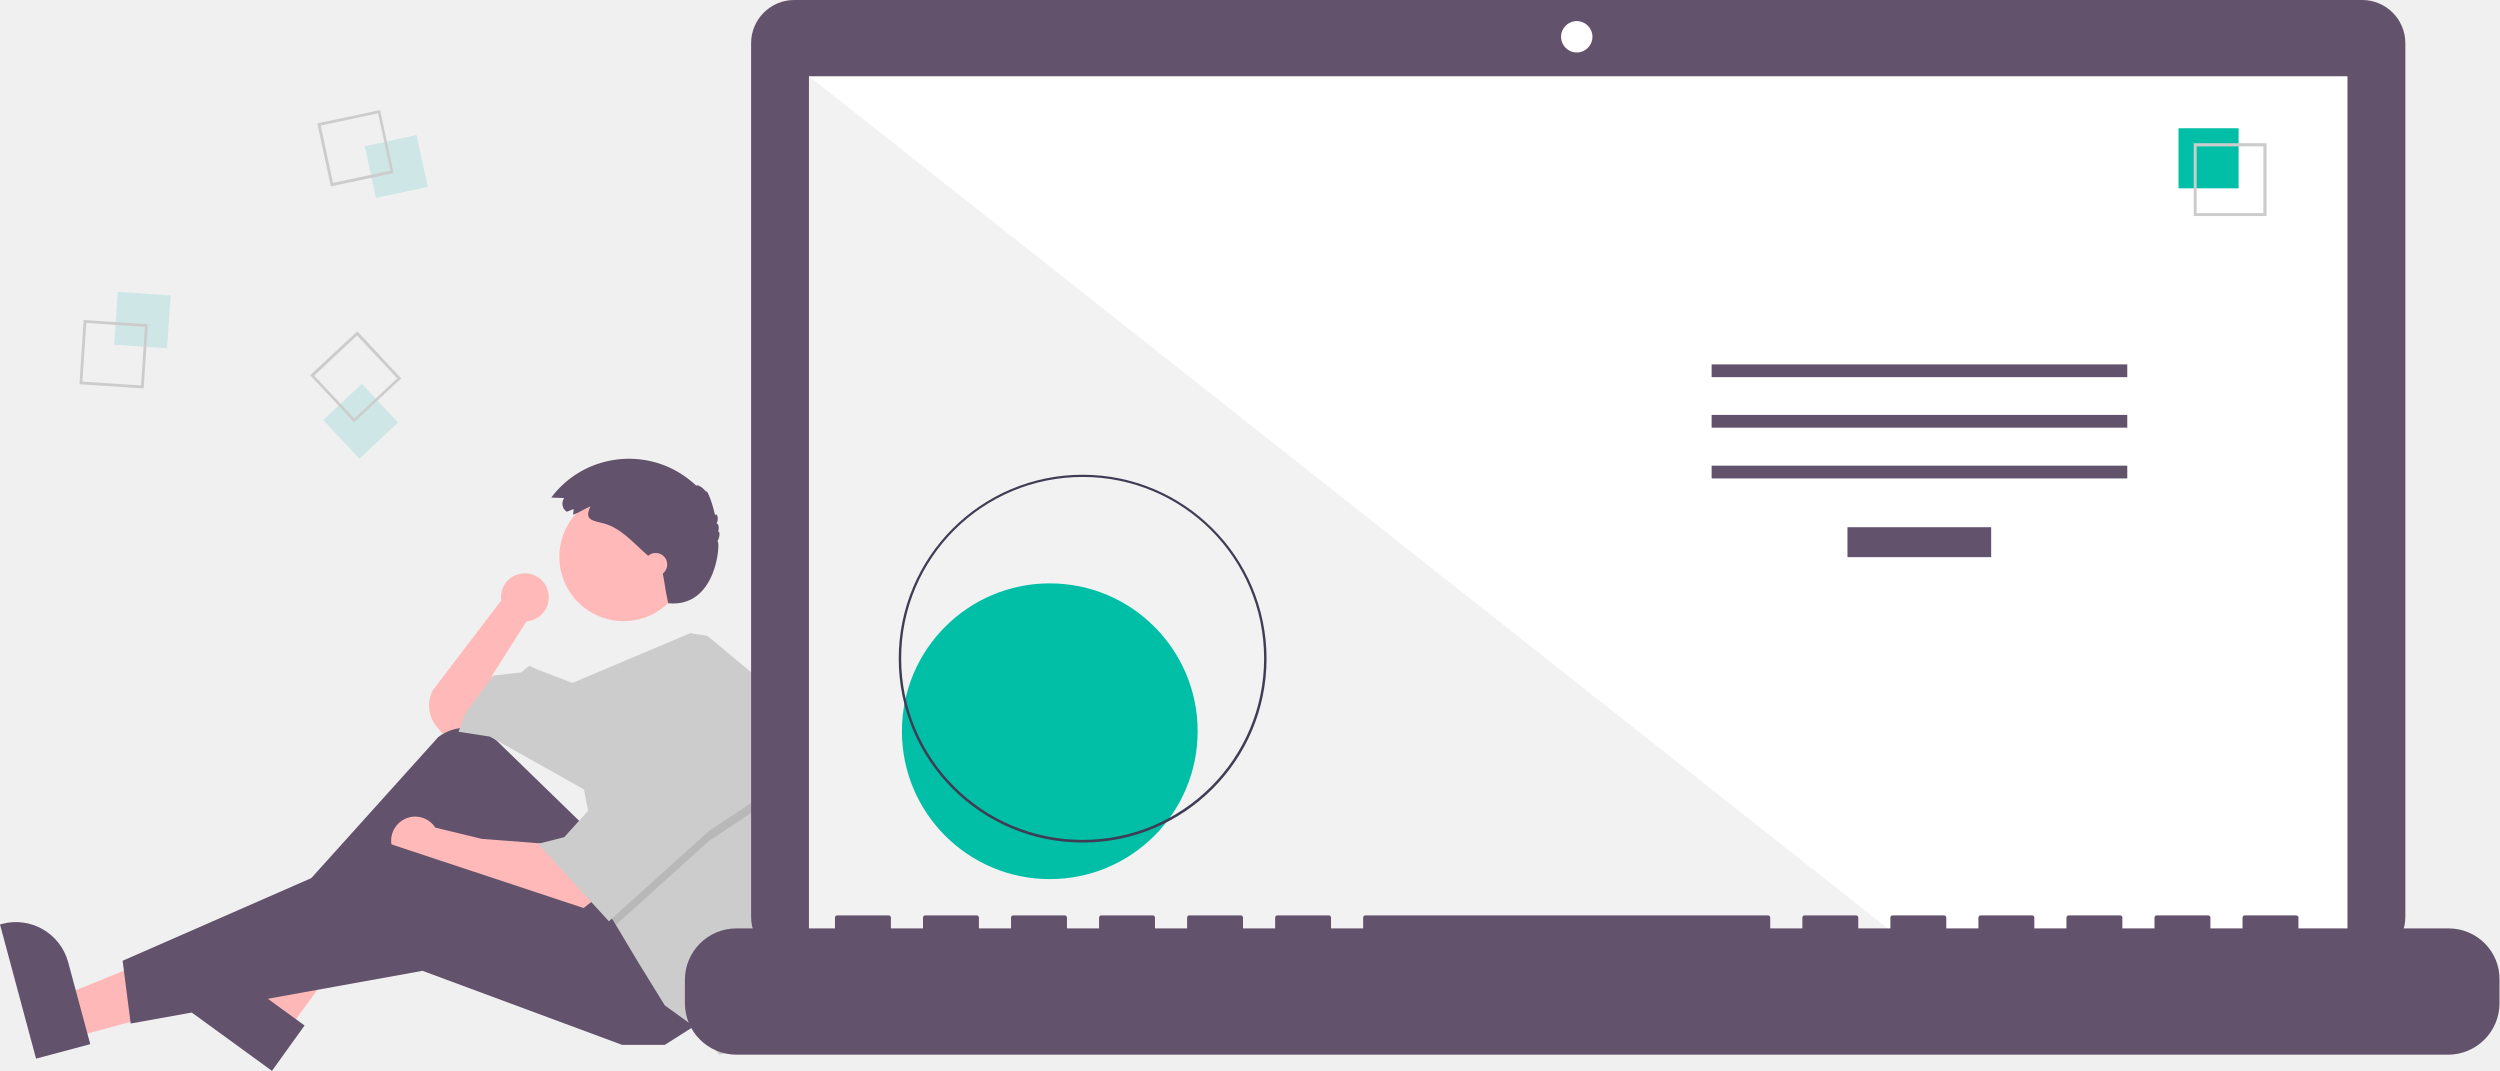
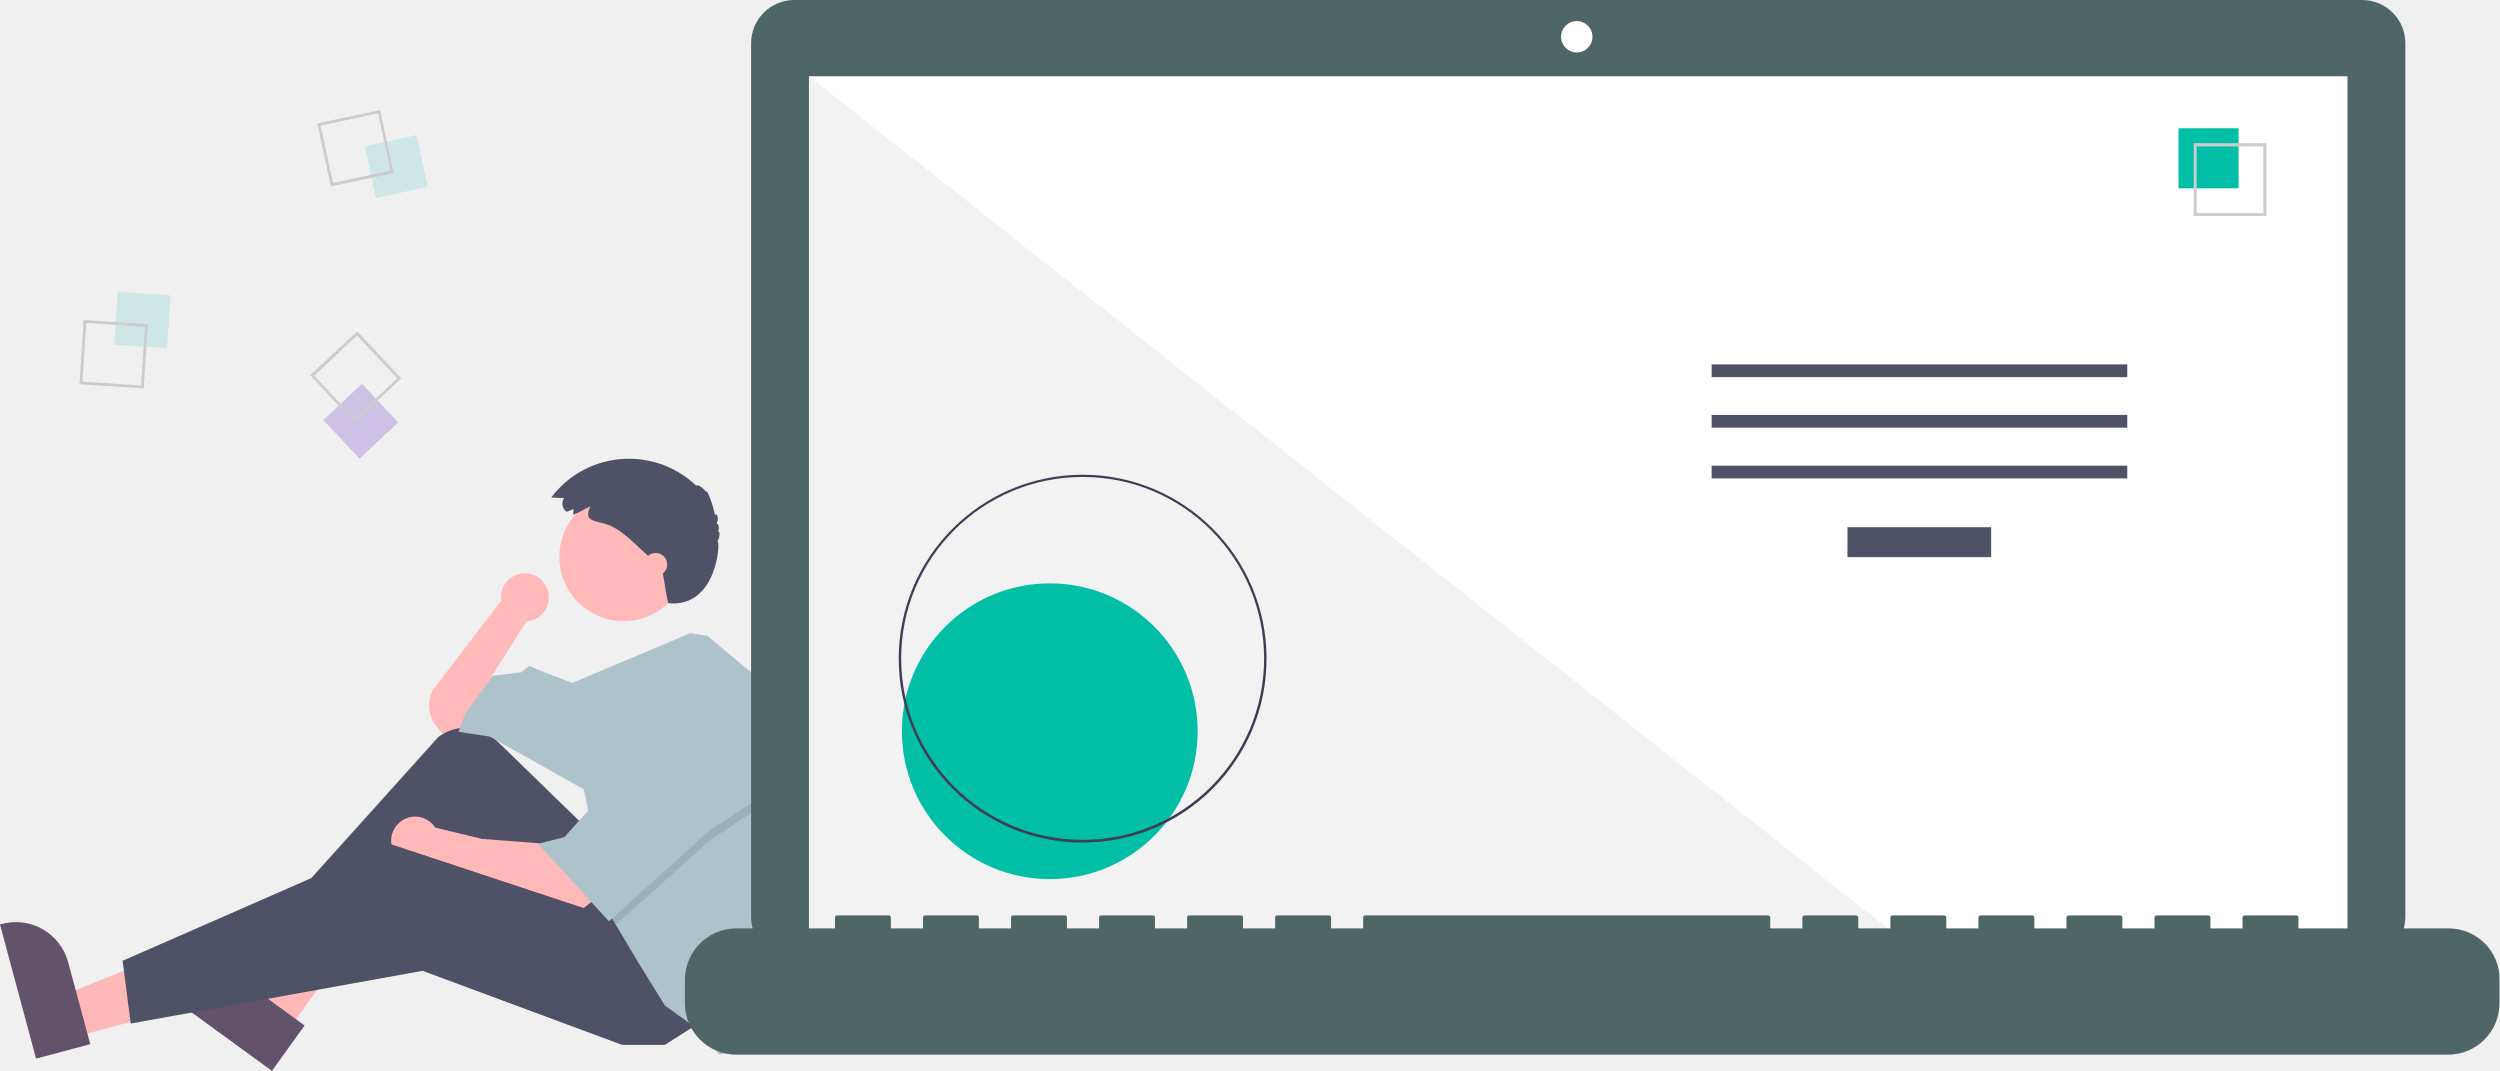
<svg xmlns="http://www.w3.org/2000/svg" version="1.1" id="Capa_1" x="0px" y="0px" viewBox="0 0 1019.5 436.7" style="enable-background:new 0 0 1019.5 436.7;" xml:space="preserve">
  <style type="text/css">
	.st0{fill:#FFB9B9;}
	.st1{fill:#FFB8B8;}
	.st2{fill:#62526C;}
- 	.st3{fill:#CCCCCC;}
- 	.st4{opacity:0.1;enable-background:new    ;}
- 	.st5{fill:#CEE6E6;}
- 	.st6{fill:#FFFFFF;}
- 	.st7{fill:#F2F2F2;}
- 	.st8{fill:#00BFA6;}
- 	.st9{fill:#3F3D56;}
+ 	.st3{fill:#4F5166;}
+ 	.st4{fill:#AEC2CC;}
+ 	.st5{opacity:0.1;enable-background:new    ;}
+ 	.st6{fill:#CEE6E6;}
+ 	.st7{fill:#CCCCCC;}
+ 	.st8{fill:#CEC1E6;}
+ 	.st9{fill:#4F6666;}
+ 	.st10{fill:#FFFFFF;}
+ 	.st11{fill:#F2F2F2;}
+ 	.st12{fill:#00BFA6;}
+ 	.st13{fill:#3F3D56;}
</style>
  <path class="st0" d="M223.8,243.6c0-5.4-4.3-9.8-9.7-9.8s-9.8,4.3-9.8,9.7c0,0.5,0,0.9,0.1,1.4l-28,36.7c-2.4,4.9-1.7,10.8,1.8,14.9  l2.2,2.6l10.1-2l11.4-10.1l-1.3-11.4l14.1-22.2l0,0C219.8,253,223.8,248.8,223.8,243.6z" />
  <polygon class="st1" points="30,423 25.5,406 88.8,380.3 95.5,405.3 " />
  <path class="st2" d="M14.7,431.7L0,377l0.7-0.2c11.8-3.2,23.9,3.8,27.1,15.6l0,0l9,33.4L14.7,431.7z" />
  <polygon class="st1" points="117.3,420.3 103.1,409.9 136.2,350.1 157.2,365.4 " />
  <path class="st2" d="M110.9,436.7L65,403.3l0.4-0.6c7.2-9.9,21-12,30.8-4.9l0,0l28,20.4L110.9,436.7z" />
-   <path class="st2" d="M238.2,336.7l-35.8-34.8c-6.5-6.3-16.6-6.8-23.7-1.3l-67.6,75.1l6.1,9.4l64.5-43.7l43.7,57.1l41.7-20.8  L238.2,336.7z" />
+   <path class="st3" d="M238.2,336.7l-35.8-34.8c-6.5-6.3-16.6-6.8-23.7-1.3l-67.6,75.1l6.1,9.4l64.5-43.7l43.7,57.1l41.7-20.8  L238.2,336.7z" />
  <path class="st0" d="M222.7,344.1l-26.2-2l-19-4.6c-2.9-4.5-8.9-5.9-13.5-2.9c-4.5,2.9-5.9,8.9-2.9,13.5c2.9,4.5,8.9,5.9,13.5,2.9  c0.4-0.2,0.8-0.5,1.1-0.8l0,0l11.4,4.7l49.1,16.8l6-4.7L222.7,344.1z" />
-   <polygon class="st2" points="285.9,416.7 271.1,426.1 253.7,426.1 172.3,395.9 53.3,417.4 50,391.8 158.9,344.1 254.3,375.7 " />
+   <polygon class="st3" points="285.9,416.7 271.1,426.1 253.7,426.1 172.3,395.9 53.3,417.4 50,391.8 158.9,344.1 254.3,375.7 " />
  <circle class="st0" cx="254.3" cy="227.1" r="26.2" />
-   <path class="st3" d="M322.2,331.8c0,15.8-2.5,31.5-7.4,46.6l-2,6l-9.4,43l-10.1,2.7l-7.4-9.4L271.1,410l-10.8-17.5l-9.2-15.4  l-2.9-4.8l-10.1-50.4l-38.3-21.5l-12.8-2l2.7-7.4l11.4-15.5l11.4-1.3l3.4-2.7l2.7,1.3l14.8,5.7l48.1-20.3l7,1.1l24.2,20.2  C319,296.3,322.2,314,322.2,331.8z" />
-   <polygon class="st4" points="314.8,325.9 289.3,342.8 251.2,377.1 248.3,372.3 240.2,332 242.2,332 263.1,293.7 " />
-   <polygon class="st3" points="263.1,289.6 242.2,328 230.1,341.4 219.4,344.1 248.3,375.7 289.3,338.7 314.8,321.9 " />
-   <path class="st2" d="M233.9,207.6l-2.8,1.1c-1.8-1.2-2.3-3.7-1.1-5.5l0,0c0,0,0,0,0-0.1l-5.2-0.2c13.1-17.5,38-21,55.5-7.9  c1.3,1,2.5,2,3.7,3.1c0.2-0.8,2.8,0.8,3.9,2.4c0.4-1.3,2.8,5.1,3.7,9.7c0.4-1.5,1.9,0.9,0.6,3.3c0.9-0.1,1.2,2.1,0.6,3.3  c0.9-0.4,0.8,2.2-0.2,3.9c1.3-0.1-0.1,27.3-20.1,25.3c-1.4-6.4-1-6-2.6-14.2c-0.8-0.8-1.6-1.5-2.4-2.3l-4.5-4  c-5.2-4.6-10-10.3-17-12.1c-4.8-1.2-7.8-1.5-5.2-6.9c-2.4,1-4.6,2.5-7,3.4C233.6,209.2,234,208.4,233.9,207.6z" />
+   <path class="st4" d="M322.2,331.8c0,15.8-2.5,31.5-7.4,46.6l-2,6l-9.4,43l-10.1,2.7l-7.4-9.4L271.1,410l-10.8-17.5l-9.2-15.4  l-2.9-4.8l-10.1-50.4l-38.3-21.5l-12.8-2l2.7-7.4l11.4-15.5l11.4-1.3l3.4-2.7l2.7,1.3l14.8,5.7l48.1-20.3l7,1.1l24.2,20.2  C319,296.3,322.2,314,322.2,331.8z" />
+   <polygon class="st5" points="314.8,325.9 289.3,342.8 251.2,377.1 248.3,372.3 240.2,332 242.2,332 263.1,293.7 " />
+   <polygon class="st4" points="263.1,289.6 242.2,328 230.1,341.4 219.4,344.1 248.3,375.7 289.3,338.7 314.8,321.9 " />
+   <path class="st3" d="M233.9,207.6l-2.8,1.1c-1.8-1.2-2.3-3.7-1.1-5.5l0,0c0,0,0,0,0-0.1l-5.2-0.2c13.1-17.5,38-21,55.5-7.9  c1.3,1,2.5,2,3.7,3.1c0.2-0.8,2.8,0.8,3.9,2.4c0.4-1.3,2.8,5.1,3.7,9.7c0.4-1.5,1.9,0.9,0.6,3.3c0.9-0.1,1.2,2.1,0.6,3.3  c0.9-0.4,0.8,2.2-0.2,3.9c1.3-0.1-0.1,27.3-20.1,25.3c-1.4-6.4-1-6-2.6-14.2c-0.8-0.8-1.6-1.5-2.4-2.3l-4.5-4  c-5.2-4.6-10-10.3-17-12.1c-4.8-1.2-7.8-1.5-5.2-6.9c-2.4,1-4.6,2.5-7,3.4C233.6,209.2,234,208.4,233.9,207.6z" />
  <circle class="st0" cx="267.4" cy="230.2" r="4.7" />
-   <rect x="47.2" y="119.7" transform="matrix(6.644879e-02 -0.9978 0.9978 6.644879e-02 -76.0059 179.725)" class="st5" width="21.6" height="21.6" />
-   <path class="st3" d="M34.1,130.5l26.2,1.7l-1.7,26.2l-26.2-1.7L34.1,130.5z M59.1,133.3l-23.9-1.6l-1.6,23.9l23.9,1.6L59.1,133.3z" />
-   <rect x="150.8" y="57.1" transform="matrix(0.9777 -0.2101 0.2101 0.9777 -10.6562 35.4666)" class="st5" width="21.6" height="21.6" />
-   <path class="st3" d="M155,44.9l5.5,25.7L134.9,76l-5.5-25.7L155,44.9z M159.2,69.6l-5-23.4l-23.4,5l5,23.4L159.2,69.6z" />
-   <rect x="136.3" y="161" transform="matrix(0.7298 -0.6836 0.6836 0.7298 -77.7323 146.9805)" class="st5" width="21.6" height="21.6" />
-   <path class="st3" d="M163.6,154.3l-19.2,17.9L126.5,153l19.2-17.9L163.6,154.3z M144.5,170.7l17.5-16.4l-16.4-17.5l-17.5,16.4  L144.5,170.7z" />
-   <path class="st2" d="M963.3,0H323.9c-9.7,0-17.6,7.9-17.6,17.6l0,0v356.3c0,9.7,7.9,17.6,17.6,17.6l0,0h639.4  c9.7,0,17.6-7.9,17.6-17.6V17.6C980.9,7.9,973,0,963.3,0L963.3,0z" />
-   <rect x="329.9" y="31.1" class="st6" width="627.4" height="353.9" />
-   <circle class="st6" cx="643" cy="15" r="6.4" />
-   <polygon class="st7" points="777.9,385 329.9,385 329.9,31.1 " />
-   <circle class="st8" cx="428.1" cy="298.2" r="60.3" />
-   <path class="st9" d="M441.5,343.6c-41.4,0-75-33.6-75-75s33.6-75,75-75s75,33.6,75,75S482.9,343.6,441.5,343.6L441.5,343.6z   M441.5,194.5c-40.9,0-74,33.1-74,74s33.1,74,74,74s74-33.1,74-74S482.4,194.5,441.5,194.5L441.5,194.5L441.5,194.5z" />
-   <rect x="753.4" y="215" class="st2" width="58.6" height="12.2" />
-   <rect x="698" y="148.6" class="st2" width="169.5" height="5.2" />
-   <rect x="698" y="169.2" class="st2" width="169.5" height="5.2" />
-   <rect x="698" y="189.9" class="st2" width="169.5" height="5.2" />
-   <rect x="888.4" y="52.3" class="st8" width="24.5" height="24.5" />
-   <path class="st3" d="M924.3,88.1h-29.7V58.4h29.7V88.1z M895.8,86.9H923V59.7h-27.2V86.9z" />
-   <path class="st2" d="M998.5,378.6h-61.2v-4.4c0-0.5-0.4-0.9-0.9-0.9l0,0h-21c-0.5,0-0.9,0.4-0.9,0.9l0,0v4.4h-13.1v-4.4  c0-0.5-0.4-0.9-0.9-0.9l0,0h-21c-0.5,0-0.9,0.4-0.9,0.9l0,0l0,0v4.4h-13.1v-4.4c0-0.5-0.4-0.9-0.9-0.9l0,0h-21  c-0.5,0-0.9,0.4-0.9,0.9l0,0l0,0v4.4h-13.1v-4.4c0-0.5-0.4-0.9-0.9-0.9l0,0h-21c-0.5,0-0.9,0.4-0.9,0.9l0,0v4.4h-13.1v-4.4  c0-0.5-0.4-0.9-0.9-0.9l0,0h-21c-0.5,0-0.9,0.4-0.9,0.9l0,0l0,0v4.4h-13.1v-4.4c0-0.5-0.4-0.9-0.9-0.9l0,0h-21  c-0.5,0-0.9,0.4-0.9,0.9l0,0l0,0v4.4h-13.1v-4.4c0-0.5-0.4-0.9-0.9-0.9l0,0H556.8c-0.5,0-0.9,0.4-0.9,0.9l0,0l0,0v4.4h-13.1v-4.4  c0-0.5-0.4-0.9-0.9-0.9l0,0h-21c-0.5,0-0.9,0.4-0.9,0.9l0,0l0,0v4.4h-13.1v-4.4c0-0.5-0.4-0.9-0.9-0.9l0,0h-21  c-0.5,0-0.9,0.4-0.9,0.9l0,0l0,0v4.4H471v-4.4c0-0.5-0.4-0.9-0.9-0.9l0,0h-21c-0.5,0-0.9,0.4-0.9,0.9l0,0l0,0v4.4h-13.1v-4.4  c0-0.5-0.4-0.9-0.9-0.9l0,0h-21c-0.5,0-0.9,0.4-0.9,0.9l0,0l0,0v4.4h-13.1v-4.4c0-0.5-0.4-0.9-0.9-0.9l0,0h-21  c-0.5,0-0.9,0.4-0.9,0.9v4.4h-13.1v-4.4c0-0.5-0.4-0.9-0.9-0.9l0,0h-21c-0.5,0-0.9,0.4-0.9,0.9l0,0v4.4h-40.2c-11.6,0-21,9.4-21,21  v9.5c0,11.6,9.4,21,21,21h698c11.6,0,21-9.4,21-21v-9.5C1019.5,388,1010.1,378.6,998.5,378.6L998.5,378.6z" />
+   <rect x="47.2" y="119.7" transform="matrix(6.644745e-02 -0.9978 0.9978 6.644745e-02 -76.0106 179.7254)" class="st6" width="21.6" height="21.6" />
+   <path class="st7" d="M34.1,130.5l26.2,1.7l-1.7,26.2l-26.2-1.7L34.1,130.5z M59.1,133.3l-23.9-1.6l-1.6,23.9l23.9,1.6L59.1,133.3z" />
+   <rect x="150.8" y="57.1" transform="matrix(0.9777 -0.2101 0.2101 0.9777 -10.659 35.4677)" class="st6" width="21.6" height="21.6" />
+   <path class="st7" d="M155,44.9l5.5,25.7L134.9,76l-5.5-25.7L155,44.9z M159.2,69.6l-5-23.4l-23.4,5l5,23.4L159.2,69.6z" />
+   <rect x="136.3" y="161" transform="matrix(0.7298 -0.6836 0.6836 0.7298 -77.6938 146.9559)" class="st8" width="21.6" height="21.6" />
+   <path class="st7" d="M163.6,154.3l-19.2,17.9L126.5,153l19.2-17.9L163.6,154.3z M144.5,170.7l17.5-16.4l-16.4-17.5l-17.5,16.4  L144.5,170.7z" />
+   <path class="st9" d="M963.3,0H323.9c-9.7,0-17.6,7.9-17.6,17.6l0,0v356.3c0,9.7,7.9,17.6,17.6,17.6l0,0h639.4  c9.7,0,17.6-7.9,17.6-17.6V17.6C980.9,7.9,973,0,963.3,0L963.3,0z" />
+   <rect x="329.9" y="31.1" class="st10" width="627.4" height="353.9" />
+   <circle class="st10" cx="643" cy="15" r="6.4" />
+   <polygon class="st11" points="777.9,385 329.9,385 329.9,31.1 " />
+   <circle class="st12" cx="428.1" cy="298.2" r="60.3" />
+   <path class="st13" d="M441.5,343.6c-41.4,0-75-33.6-75-75s33.6-75,75-75s75,33.6,75,75S482.9,343.6,441.5,343.6L441.5,343.6z   M441.5,194.5c-40.9,0-74,33.1-74,74s33.1,74,74,74s74-33.1,74-74S482.4,194.5,441.5,194.5L441.5,194.5L441.5,194.5z" />
+   <rect x="753.4" y="215" class="st3" width="58.6" height="12.2" />
+   <rect x="698" y="148.6" class="st3" width="169.5" height="5.2" />
+   <rect x="698" y="169.2" class="st3" width="169.5" height="5.2" />
+   <rect x="698" y="189.9" class="st3" width="169.5" height="5.2" />
+   <rect x="888.4" y="52.3" class="st12" width="24.5" height="24.5" />
+   <path class="st7" d="M924.3,88.1h-29.7V58.4h29.7V88.1z M895.8,86.9H923V59.7h-27.2V86.9z" />
+   <path class="st9" d="M998.5,378.6h-61.2v-4.4c0-0.5-0.4-0.9-0.9-0.9l0,0h-21c-0.5,0-0.9,0.4-0.9,0.9l0,0v4.4h-13.1v-4.4  c0-0.5-0.4-0.9-0.9-0.9l0,0h-21c-0.5,0-0.9,0.4-0.9,0.9l0,0l0,0v4.4h-13.1v-4.4c0-0.5-0.4-0.9-0.9-0.9l0,0h-21  c-0.5,0-0.9,0.4-0.9,0.9l0,0l0,0v4.4h-13.1v-4.4c0-0.5-0.4-0.9-0.9-0.9l0,0h-21c-0.5,0-0.9,0.4-0.9,0.9l0,0v4.4h-13.1v-4.4  c0-0.5-0.4-0.9-0.9-0.9l0,0h-21c-0.5,0-0.9,0.4-0.9,0.9l0,0l0,0v4.4h-13.1v-4.4c0-0.5-0.4-0.9-0.9-0.9l0,0h-21  c-0.5,0-0.9,0.4-0.9,0.9l0,0l0,0v4.4h-13.1v-4.4c0-0.5-0.4-0.9-0.9-0.9l0,0H556.8c-0.5,0-0.9,0.4-0.9,0.9l0,0l0,0v4.4h-13.1v-4.4  c0-0.5-0.4-0.9-0.9-0.9l0,0h-21c-0.5,0-0.9,0.4-0.9,0.9l0,0l0,0v4.4h-13.1v-4.4c0-0.5-0.4-0.9-0.9-0.9l0,0h-21  c-0.5,0-0.9,0.4-0.9,0.9l0,0l0,0v4.4H471v-4.4c0-0.5-0.4-0.9-0.9-0.9l0,0h-21c-0.5,0-0.9,0.4-0.9,0.9l0,0l0,0v4.4h-13.1v-4.4  c0-0.5-0.4-0.9-0.9-0.9l0,0h-21c-0.5,0-0.9,0.4-0.9,0.9l0,0l0,0v4.4h-13.1v-4.4c0-0.5-0.4-0.9-0.9-0.9l0,0h-21  c-0.5,0-0.9,0.4-0.9,0.9v4.4h-13.1v-4.4c0-0.5-0.4-0.9-0.9-0.9l0,0h-21c-0.5,0-0.9,0.4-0.9,0.9l0,0v4.4h-40.2c-11.6,0-21,9.4-21,21  v9.5c0,11.6,9.4,21,21,21h698c11.6,0,21-9.4,21-21v-9.5C1019.5,388,1010.1,378.6,998.5,378.6L998.5,378.6z" />
</svg>
